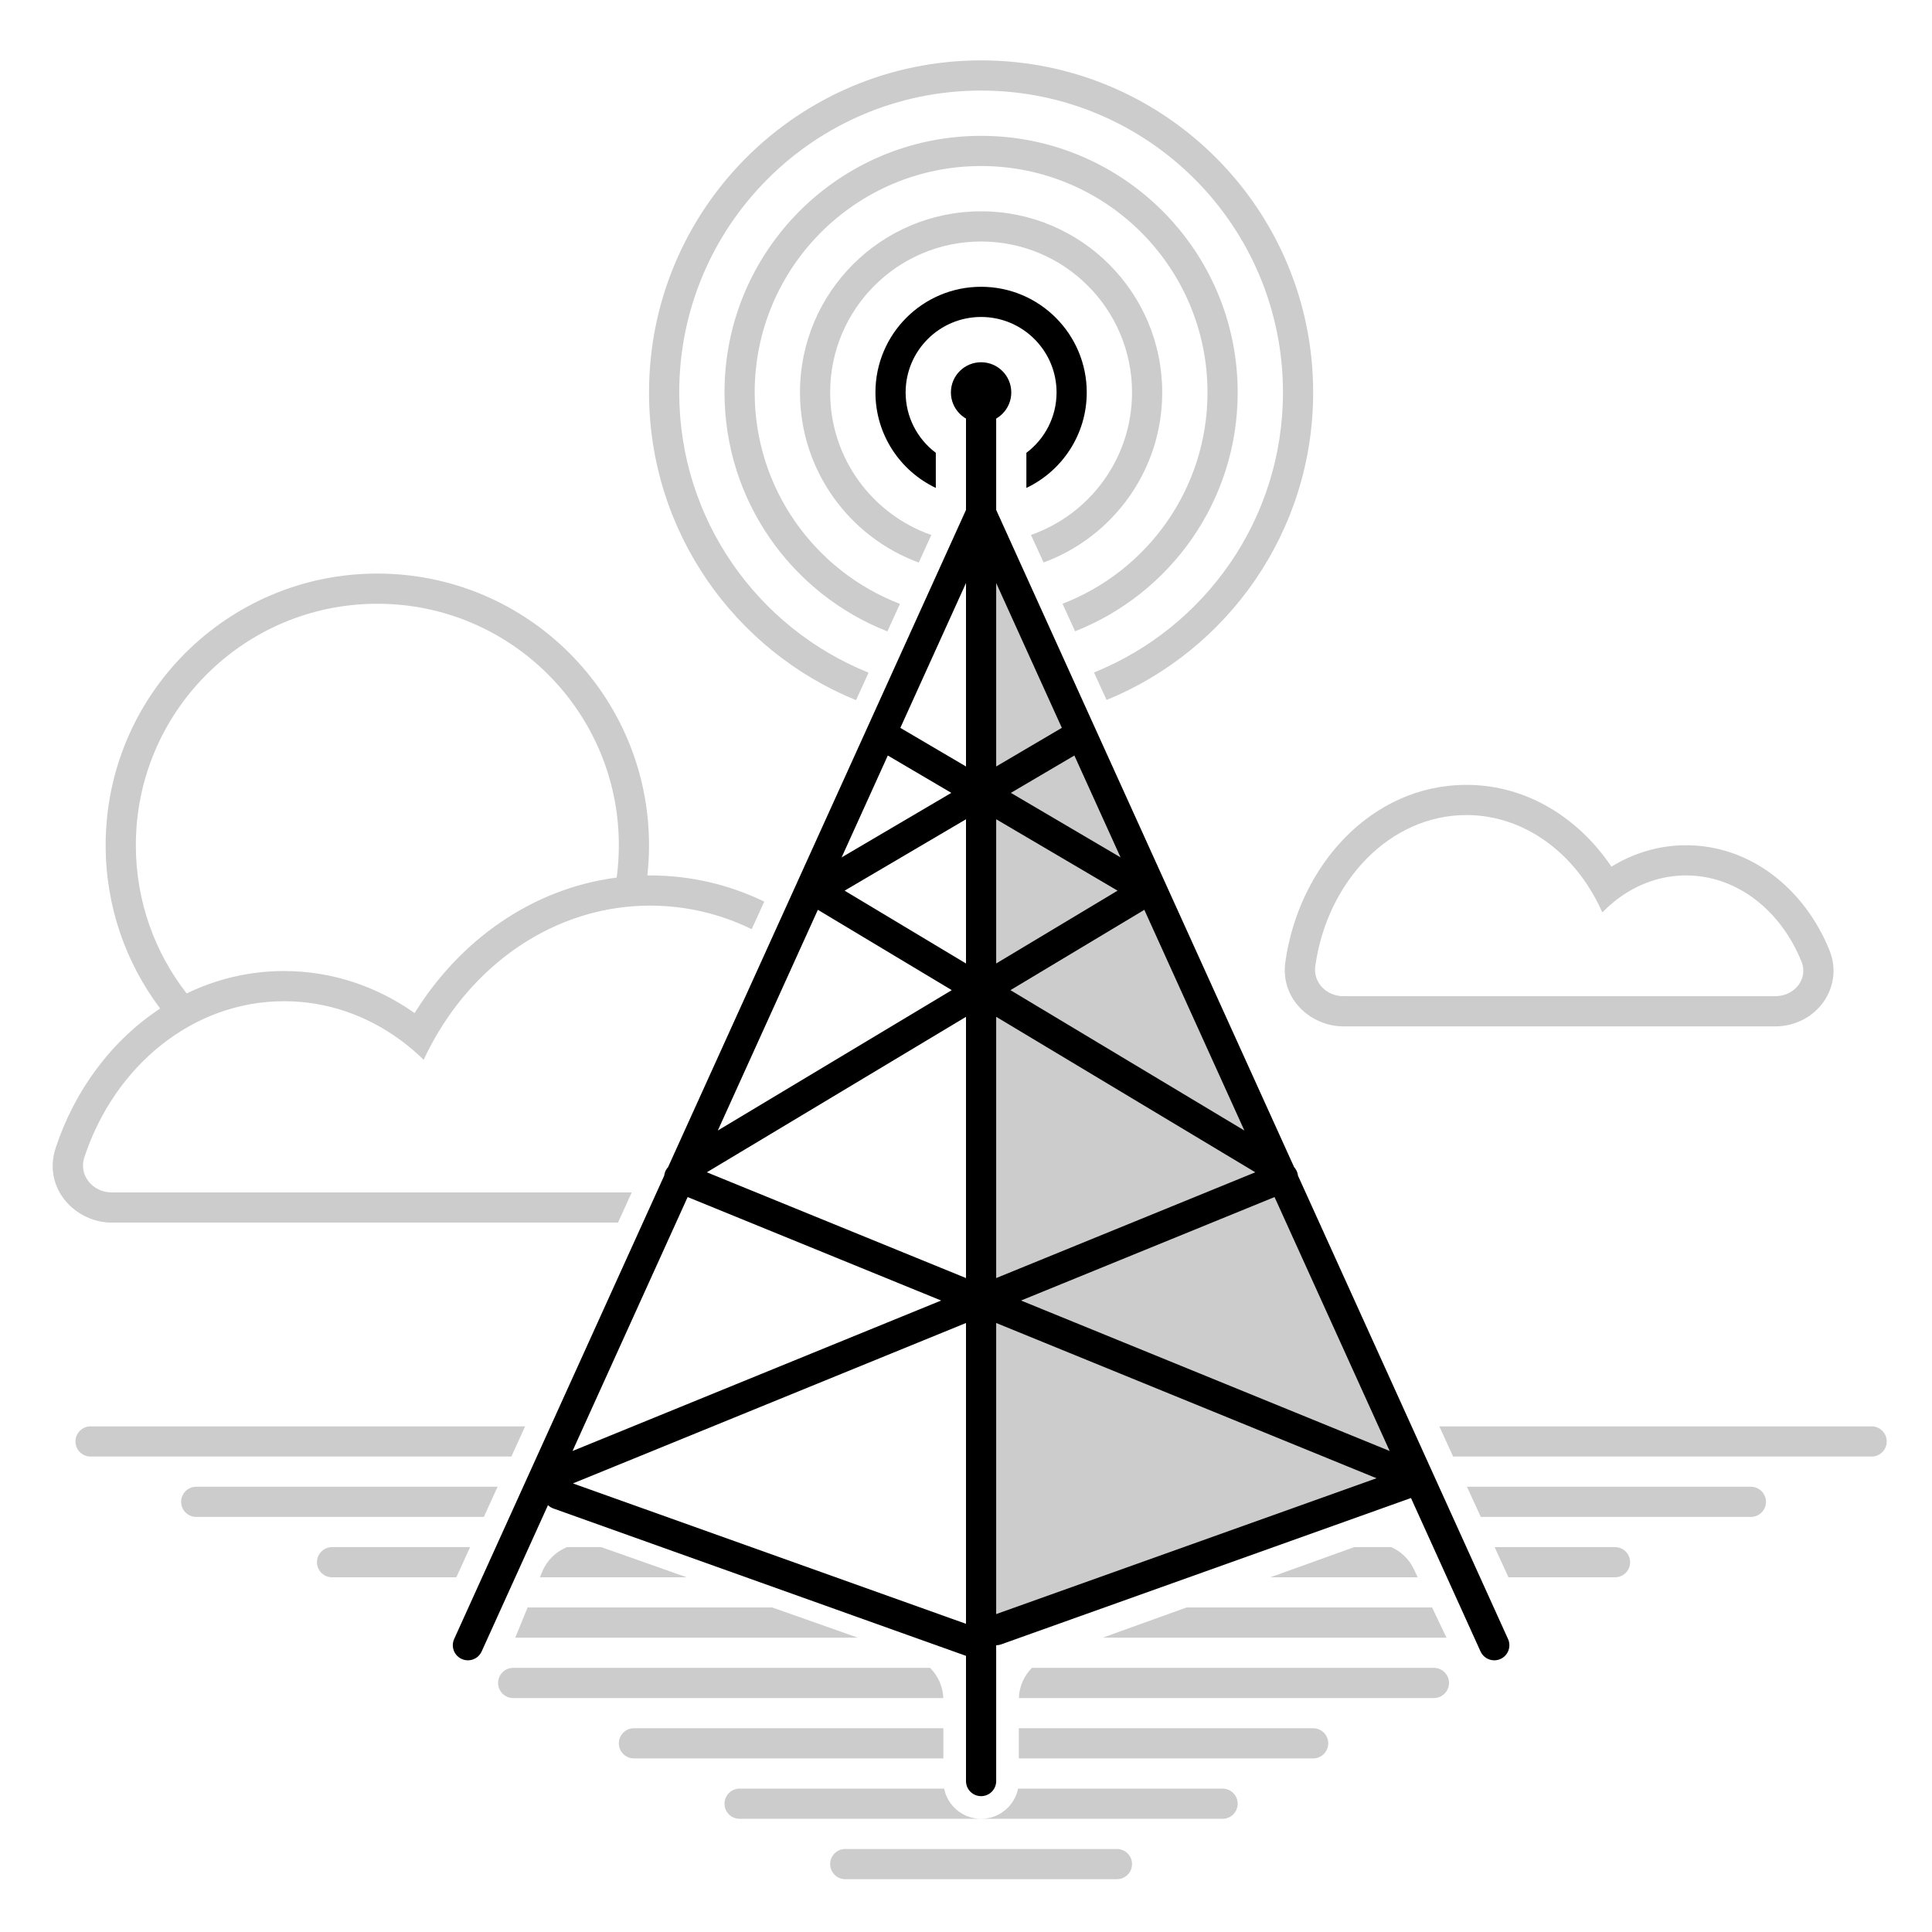
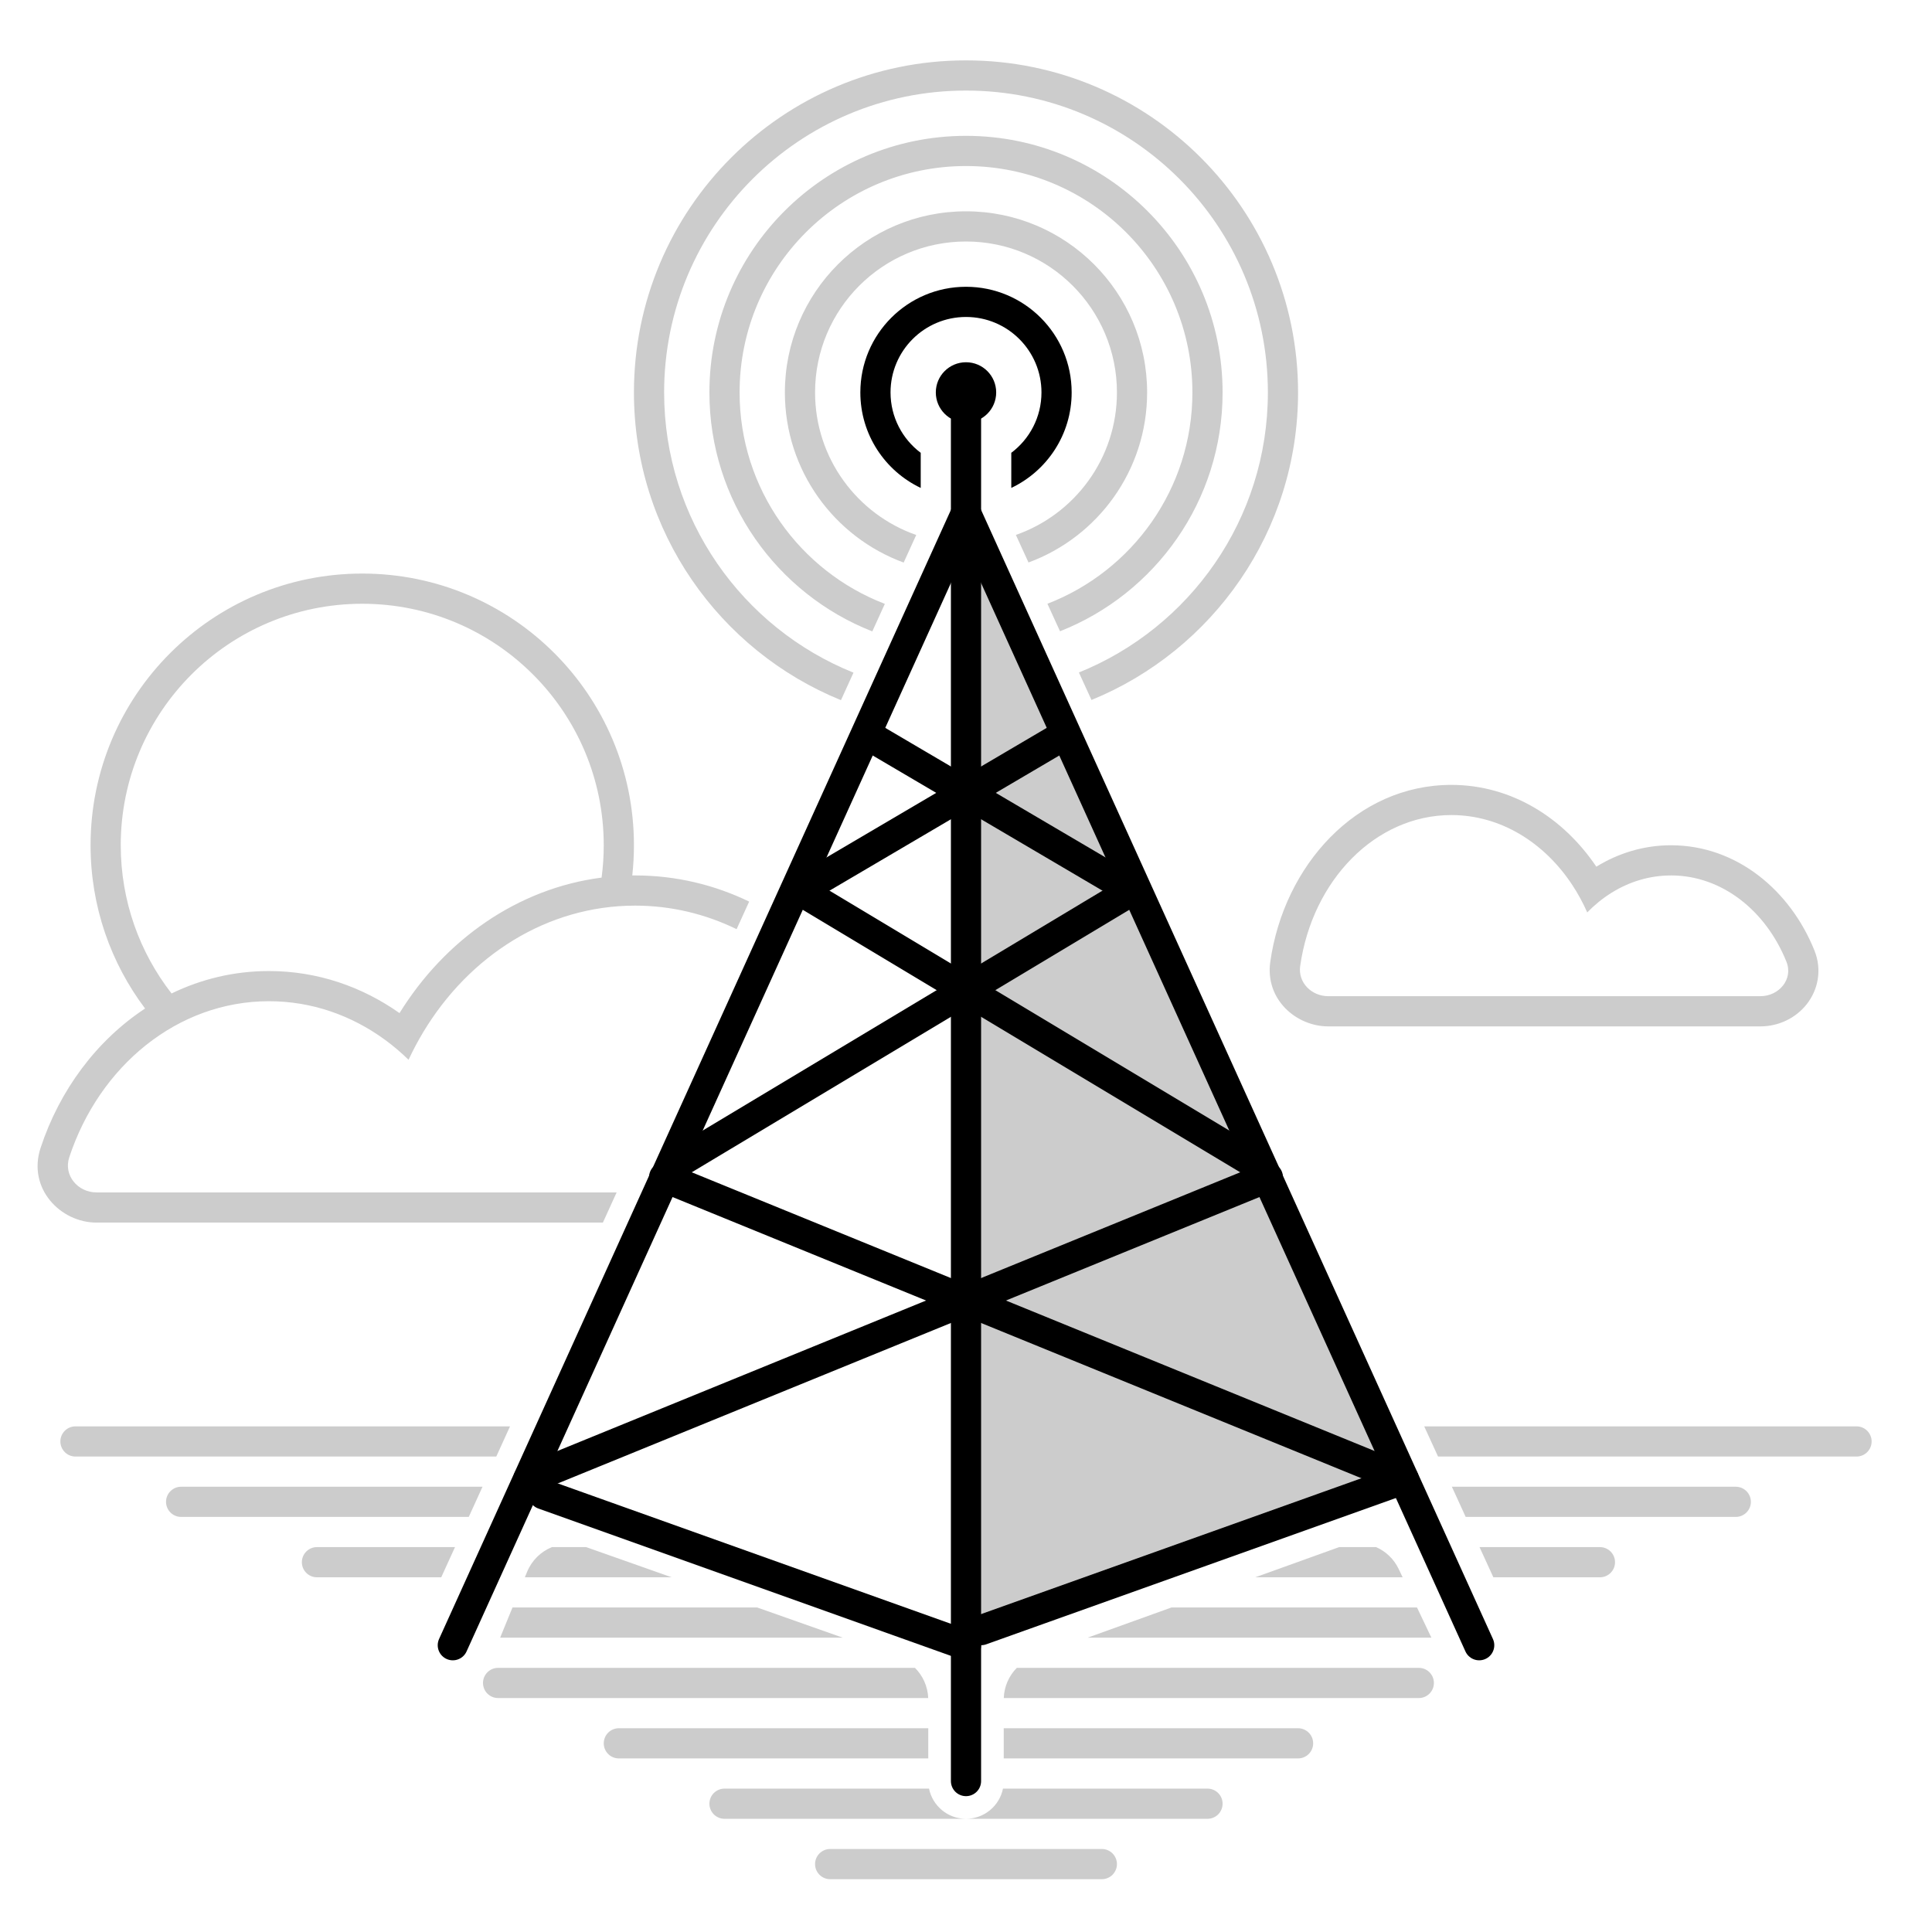
- <svg xmlns="http://www.w3.org/2000/svg" viewBox="0 0 128 128">
-   <g fill="none" fill-rule="evenodd">
-     <path fill="currentColor" d="M56.716,46.387 C48.672,43.115 43,35.22 43,26 C43,13.85 52.85,4 65,4 C77.15,4 87,13.85 87,26 C87,35.209 81.343,43.096 73.314,46.375 L72.48,44.554 C79.82,41.593 85,34.401 85,26 C85,14.954 76.046,6 65,6 C53.954,6 45,14.954 45,26 C45,34.411 50.192,41.609 57.546,44.565 L56.716,46.387 Z M50.634,59.733 C48.333,58.621 45.782,58 43.077,58 C43.014,58 42.952,58 42.89,58.001 C42.963,57.344 43,56.676 43,56 C43,46.059 34.941,38 25,38 C15.059,38 7,46.059 7,56 C7,60.06 8.344,63.806 10.612,66.817 C7.411,68.923 4.953,72.21 3.688,76.055 C2.807,78.733 5.002,81 7.394,81 L40.943,81 L41.854,79 L7.394,79 C6.147,79 5.198,77.865 5.587,76.68 C7.575,70.64 12.75,66.333 18.82,66.333 C21.649,66.333 24.283,67.268 26.491,68.878 C27.045,69.282 27.572,69.728 28.069,70.213 C28.363,69.581 28.688,68.969 29.041,68.382 C32.082,63.325 37.234,60 43.077,60 C45.467,60 47.741,60.556 49.802,61.559 L50.634,59.733 Z M34.791,94.5 L6,94.5 C5.448,94.5 5,94.948 5,95.5 C5,96.052 5.448,96.5 6,96.5 L33.88,96.5 L34.791,94.5 Z M32.968,98.5 L13,98.5 C12.448,98.5 12,98.948 12,99.5 C12,100.052 12.448,100.5 13,100.5 L32.057,100.5 L32.968,98.5 Z M98.106,100.5 L97.19,98.5 L116,98.5 C116.552,98.5 117,98.948 117,99.5 C117,100.052 116.552,100.5 116,100.5 L98.106,100.5 Z M89.722,102.5 L92.174,102.5 C92.81,102.781 93.349,103.283 93.668,103.953 L93.929,104.5 L84.167,104.5 L89.722,102.5 Z M37.566,102.5 L39.833,102.5 L45.5,104.5 L35.773,104.5 L35.919,104.144 C36.236,103.368 36.843,102.794 37.566,102.5 Z M31.146,102.5 L22,102.5 C21.448,102.5 21,102.948 21,103.5 C21,104.052 21.448,104.5 22,104.5 L30.234,104.5 L31.146,102.5 Z M34.136,108.5 L56.833,108.5 L51.167,106.5 L34.955,106.5 L34.136,108.5 Z M78.611,106.5 L73.056,108.5 L95.833,108.5 L94.881,106.5 L78.611,106.5 Z M99.939,104.5 L107,104.5 C107.552,104.5 108,104.052 108,103.5 C108,102.948 107.552,102.5 107,102.5 L99.023,102.5 L99.939,104.5 Z M61.62,110.5 L34,110.5 C33.448,110.5 33,110.948 33,111.5 C33,112.052 33.448,112.5 34,112.5 L62.498,112.5 C62.466,111.733 62.144,111.023 61.62,110.5 Z M67.502,112.5 C67.529,111.734 67.847,111.025 68.366,110.5 L95,110.5 C95.552,110.5 96,110.948 96,111.5 C96,112.052 95.552,112.5 95,112.5 L67.502,112.5 Z M62.5,114.5 L42,114.5 C41.448,114.5 41,114.948 41,115.5 C41,116.052 41.448,116.5 42,116.5 L62.5,116.5 L62.5,114.5 Z M67.5,116.5 L67.5,114.5 L87,114.5 C87.552,114.5 88,114.948 88,115.5 C88,116.052 87.552,116.5 87,116.5 L67.5,116.5 Z M62.55,118.5 L49,118.5 C48.448,118.5 48,118.948 48,119.5 C48,120.052 48.448,120.5 49,120.5 L65,120.5 L81,120.5 C81.552,120.5 82,120.052 82,119.5 C82,118.948 81.552,118.5 81,118.5 L67.45,118.5 C67.218,119.641 66.21,120.5 65,120.5 C63.791,120.5 62.782,119.641 62.55,118.5 Z M96.274,96.5 L95.358,94.5 L124,94.5 C124.552,94.5 125,94.948 125,95.5 C125,96.052 124.552,96.5 124,96.5 L96.274,96.5 Z M58.792,41.831 C52.474,39.351 48,33.198 48,26 C48,16.611 55.611,9 65,9 C74.389,9 82,16.611 82,26 C82,33.19 77.536,39.338 71.228,41.823 L70.394,40.001 C76.013,37.835 80,32.383 80,26 C80,17.716 73.284,11 65,11 C56.716,11 50,17.716 50,26 C50,32.389 53.995,37.846 59.623,40.008 L58.792,41.831 Z M60.87,37.27 C56.278,35.587 53,31.176 53,26 C53,19.373 58.373,14 65,14 C71.627,14 77,19.373 77,26 C77,31.172 73.728,35.58 69.141,37.266 L68.305,35.441 C72.204,34.076 75,30.365 75,26 C75,20.477 70.523,16 65,16 C59.477,16 55,20.477 55,26 C55,30.368 57.8,34.081 61.703,35.444 L60.87,37.27 Z M56,122.5 C55.448,122.5 55,122.948 55,123.5 C55,124.052 55.448,124.5 56,124.5 L74,124.5 C74.552,124.5 75,124.052 75,123.5 C75,122.948 74.552,122.5 74,122.5 L56,122.5 Z M9,56 C9,59.701 10.257,63.108 12.366,65.819 C14.33,64.867 16.509,64.333 18.82,64.333 C22.021,64.333 24.986,65.366 27.47,67.119 C30.455,62.299 35.25,58.866 40.858,58.142 C40.952,57.441 41,56.726 41,56 C41,47.163 33.837,40 25,40 C16.163,40 9,47.163 9,56 Z M89,68 L117.627,68 C118.854,68 119.984,67.441 120.702,66.528 C121.442,65.587 121.732,64.268 121.213,62.975 C119.623,59.013 116.078,56 111.708,56 C109.899,56 108.218,56.524 106.762,57.419 C104.589,54.196 101.158,52 97.154,52 C90.871,52 86.064,57.335 85.159,63.725 C84.807,66.214 86.88,68 89,68 Z M111.708,58 C110.282,58 108.939,58.416 107.761,59.152 C107.184,59.512 106.647,59.949 106.159,60.45 C105.874,59.806 105.541,59.196 105.166,58.627 C103.308,55.811 100.41,54 97.154,54 C92.121,54 87.943,58.328 87.14,64.006 C86.985,65.099 87.895,66 89,66 L117.627,66 C118.867,66 119.819,64.871 119.357,63.72 C118,60.338 115.085,58 111.708,58 Z" opacity=".2" />
-     <path stroke="currentColor" stroke-linecap="round" stroke-width="2" d="M65 34L31 109M65 34L99 109M65 34L65 118M46 77L76 59M59 49L76 59M94 98L45 78M94 98L66 108M37 99L65 109M84 77L54 59M71 49L54 59M36 98L85 78" />
-     <path fill="currentColor" d="M65,28 C66.105,28 67,27.105 67,26 C67,24.895 66.105,24 65,24 C63.895,24 63,24.895 63,26 C63,27.105 63.895,28 65,28 Z" />
-     <path fill="currentColor" d="M68,32.326 C70.365,31.203 72,28.792 72,26 C72,22.134 68.866,19 65,19 C61.134,19 58,22.134 58,26 C58,28.792 59.635,31.203 62,32.326 L62,30 C60.786,29.088 60,27.636 60,26 C60,23.239 62.239,21 65,21 C67.761,21 70,23.239 70,26 C70,27.636 69.214,29.088 68,30 L68,32.326 Z" />
-     <polygon fill="currentColor" points="65 108 65.5 35 93.5 97.5" opacity=".2" />
-     <rect width="2" height="9" x="64" y="26" fill="currentColor" />
+ <svg xmlns="http://www.w3.org/2000/svg" fill="none" viewBox="0 0 128 128">
+   <path d="m64 108 .5-73 28 62.5z" fill="currentColor" fill-opacity=".2" />
+   <path clip-rule="evenodd" d="m55.716 46.387c-8.044-3.272-13.716-11.167-13.716-20.387 0-12.15 9.85-22 22-22s22 9.85 22 22c0 9.209-5.657 17.096-13.686 20.375l-.834-1.821c7.34-2.962 12.52-10.153 12.52-18.554 0-11.046-8.954-20-20-20s-20 8.954-20 20c0 8.411 5.192 15.61 12.546 18.565zm-6.082 13.346c-2.301-1.112-4.853-1.733-7.557-1.733-.062 0-.125 0-.187.001.073-.657.11-1.325.11-2.001 0-9.941-8.059-18-18-18s-18 8.059-18 18c0 4.06 1.344 7.806 3.612 10.817-3.2 2.106-5.659 5.392-6.924 9.238-.881 2.677 1.314 4.945 3.706 4.945h33.549l.911-2h-34.46c-1.247 0-2.196-1.135-1.807-2.32 1.987-6.04 7.162-10.347 13.233-10.347 2.829 0 5.463.935 7.671 2.545.554.404 1.081.85 1.577 1.335.294-.632.619-1.243.973-1.831 3.041-5.057 8.193-8.382 14.036-8.382 2.39 0 4.664.556 6.725 1.559zm-15.843 34.767h-28.791c-.552 0-1 .448-1 1s.448 1 1 1h27.88zm-1.823 4h-19.968c-.552 0-1 .448-1 1 0 .552.448 1 1 1h19.057zm65.138 2-.916-2h18.81c.552 0 1 .448 1 1 0 .552-.448 1-1 1zm-8.384 2h2.452c.635.281 1.174.783 1.494 1.453l.26.547h-9.762zm-52.156 0h2.267l5.667 2h-9.727l.146-.356c.318-.776.925-1.35 1.648-1.644zm-6.421 0h-9.146c-.552 0-1 .448-1 1s.448 1 1 1h8.234zm2.991 6h22.697l-5.667-2h-16.212zm44.475-2-5.556 2h22.778l-.952-2zm21.328-2h7.061c.552 0 1-.448 1-1s-.448-1-1-1h-7.977zm-38.319 6h-27.62c-.552 0-1 .448-1 1s.448 1 1 1h28.497c-.031-.767-.354-1.477-.877-2zm5.882 2c.028-.766.345-1.475.864-2h26.634c.552 0 1 .448 1 1s-.448 1-1 1zm-5.002 2h-20.5c-.552 0-1 .448-1 1s.448 1 1 1h20.5zm5 2v-2h19.5c.552 0 1 .448 1 1s-.448 1-1 1zm-4.95 2h-13.55c-.552 0-1 .448-1 1s.448 1 1 1h16 16c.552 0 1-.448 1-1s-.448-1-1-1h-13.55c-.232 1.141-1.24 2-2.45 2s-2.218-.859-2.45-2zm33.724-22-.916-2h28.642c.552 0 1 .448 1 1s-.448 1-1 1zm-37.482-54.669c-6.319-2.48-10.792-8.633-10.792-15.831 0-9.389 7.611-17 17-17s17 7.611 17 17c0 7.19-4.464 13.338-10.771 15.823l-.835-1.822c5.619-2.166 9.606-7.618 9.606-14.001 0-8.284-6.716-15-15-15s-15 6.716-15 15c0 6.389 3.995 11.846 9.623 14.008zm2.078-4.56c-4.593-1.683-7.87-6.094-7.87-11.271 0-6.627 5.373-12 12-12s12 5.373 12 12c0 5.172-3.272 9.58-7.859 11.266l-.836-1.825c3.899-1.365 6.695-5.076 6.695-9.441 0-5.523-4.477-10-10-10-5.523 0-10 4.477-10 10 0 4.368 2.8 8.081 6.703 9.444zm-4.87 85.23c-.552 0-1 .448-1 1s.448 1 1 1h18c.552 0 1-.448 1-1s-.448-1-1-1zm-47-66.5c0 3.701 1.257 7.109 3.366 9.819 1.964-.952 4.143-1.486 6.454-1.486 3.2 0 6.166 1.033 8.649 2.786 2.986-4.82 7.78-8.253 13.388-8.977.094-.701.142-1.416.142-2.142 0-8.837-7.163-16-16-16-8.837 0-16 7.163-16 16zm80 12h28.627c1.227 0 2.357-.559 3.075-1.472.74-.941 1.03-2.26.511-3.553-1.59-3.962-5.135-6.975-9.505-6.975-1.809 0-3.49.524-4.946 1.419-2.173-3.223-5.604-5.419-9.608-5.419-6.283 0-11.09 5.335-11.995 11.726-.352 2.489 1.721 4.274 3.841 4.274zm22.708-10c-1.426 0-2.769.416-3.947 1.152-.577.36-1.114.796-1.602 1.298-.285-.644-.618-1.254-.993-1.823-1.858-2.816-4.756-4.628-8.012-4.628-5.033 0-9.211 4.327-10.014 10.006-.155 1.094.756 1.994 1.86 1.994h28.627c1.24 0 2.192-1.129 1.73-2.28-1.357-3.381-4.272-5.72-7.649-5.72z" fill="currentColor" fill-opacity=".2" fill-rule="evenodd" />
+   <g stroke="currentColor" stroke-linecap="round" stroke-width="2">
+     <path d="m64 34-34 75" />
+     <path d="m64 34 34 75" />
+     <path d="m64 34v84" />
+     <path d="m45 77 30-18" />
+     <path d="m58 49 17 10" />
+     <path d="m93 98-49-20" />
+     <path d="m93 98-28 10" />
+     <path d="m36 99 28 10" />
+     <path d="m83 77-30-18" />
+     <path d="m70 49-17 10" />
+     <path d="m35 98 49-20" />
  </g>
+   <path clip-rule="evenodd" d="m64 28c1.105 0 2-.895 2-2s-.895-2-2-2-2 .895-2 2 .895 2 2 2z" fill="currentColor" fill-rule="evenodd" />
+   <path clip-rule="evenodd" d="m67 32.326c2.365-1.123 4-3.534 4-6.326 0-3.866-3.134-7-7-7s-7 3.134-7 7c0 2.792 1.635 5.203 4 6.326v-2.326c-1.214-.912-2-2.365-2-4 0-2.761 2.239-5 5-5s5 2.239 5 5c0 1.636-.786 3.088-2 4z" fill="currentColor" fill-rule="evenodd" />
+   <path d="m63 26h2v9h-2z" fill="currentColor" />
</svg>
